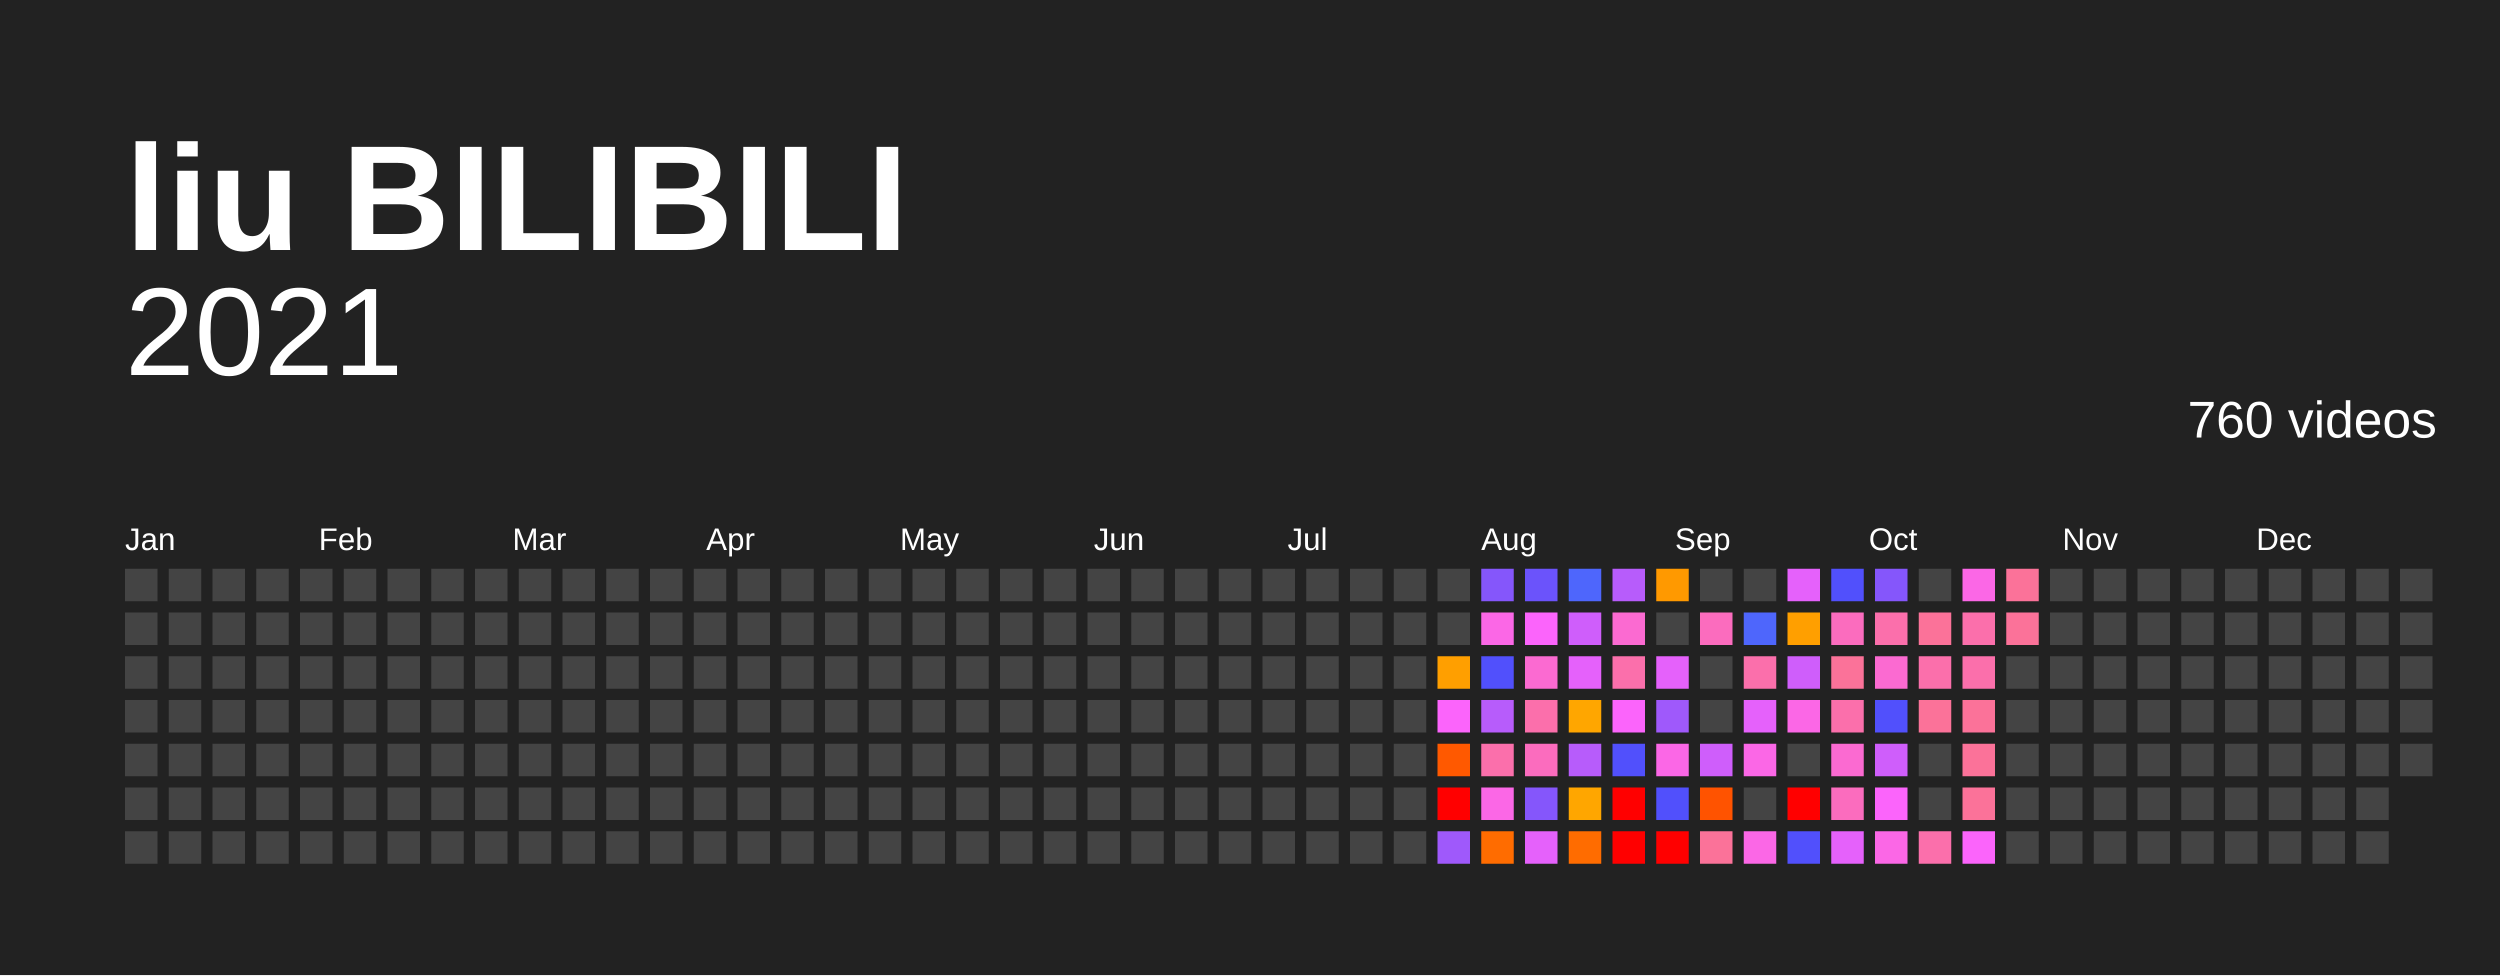
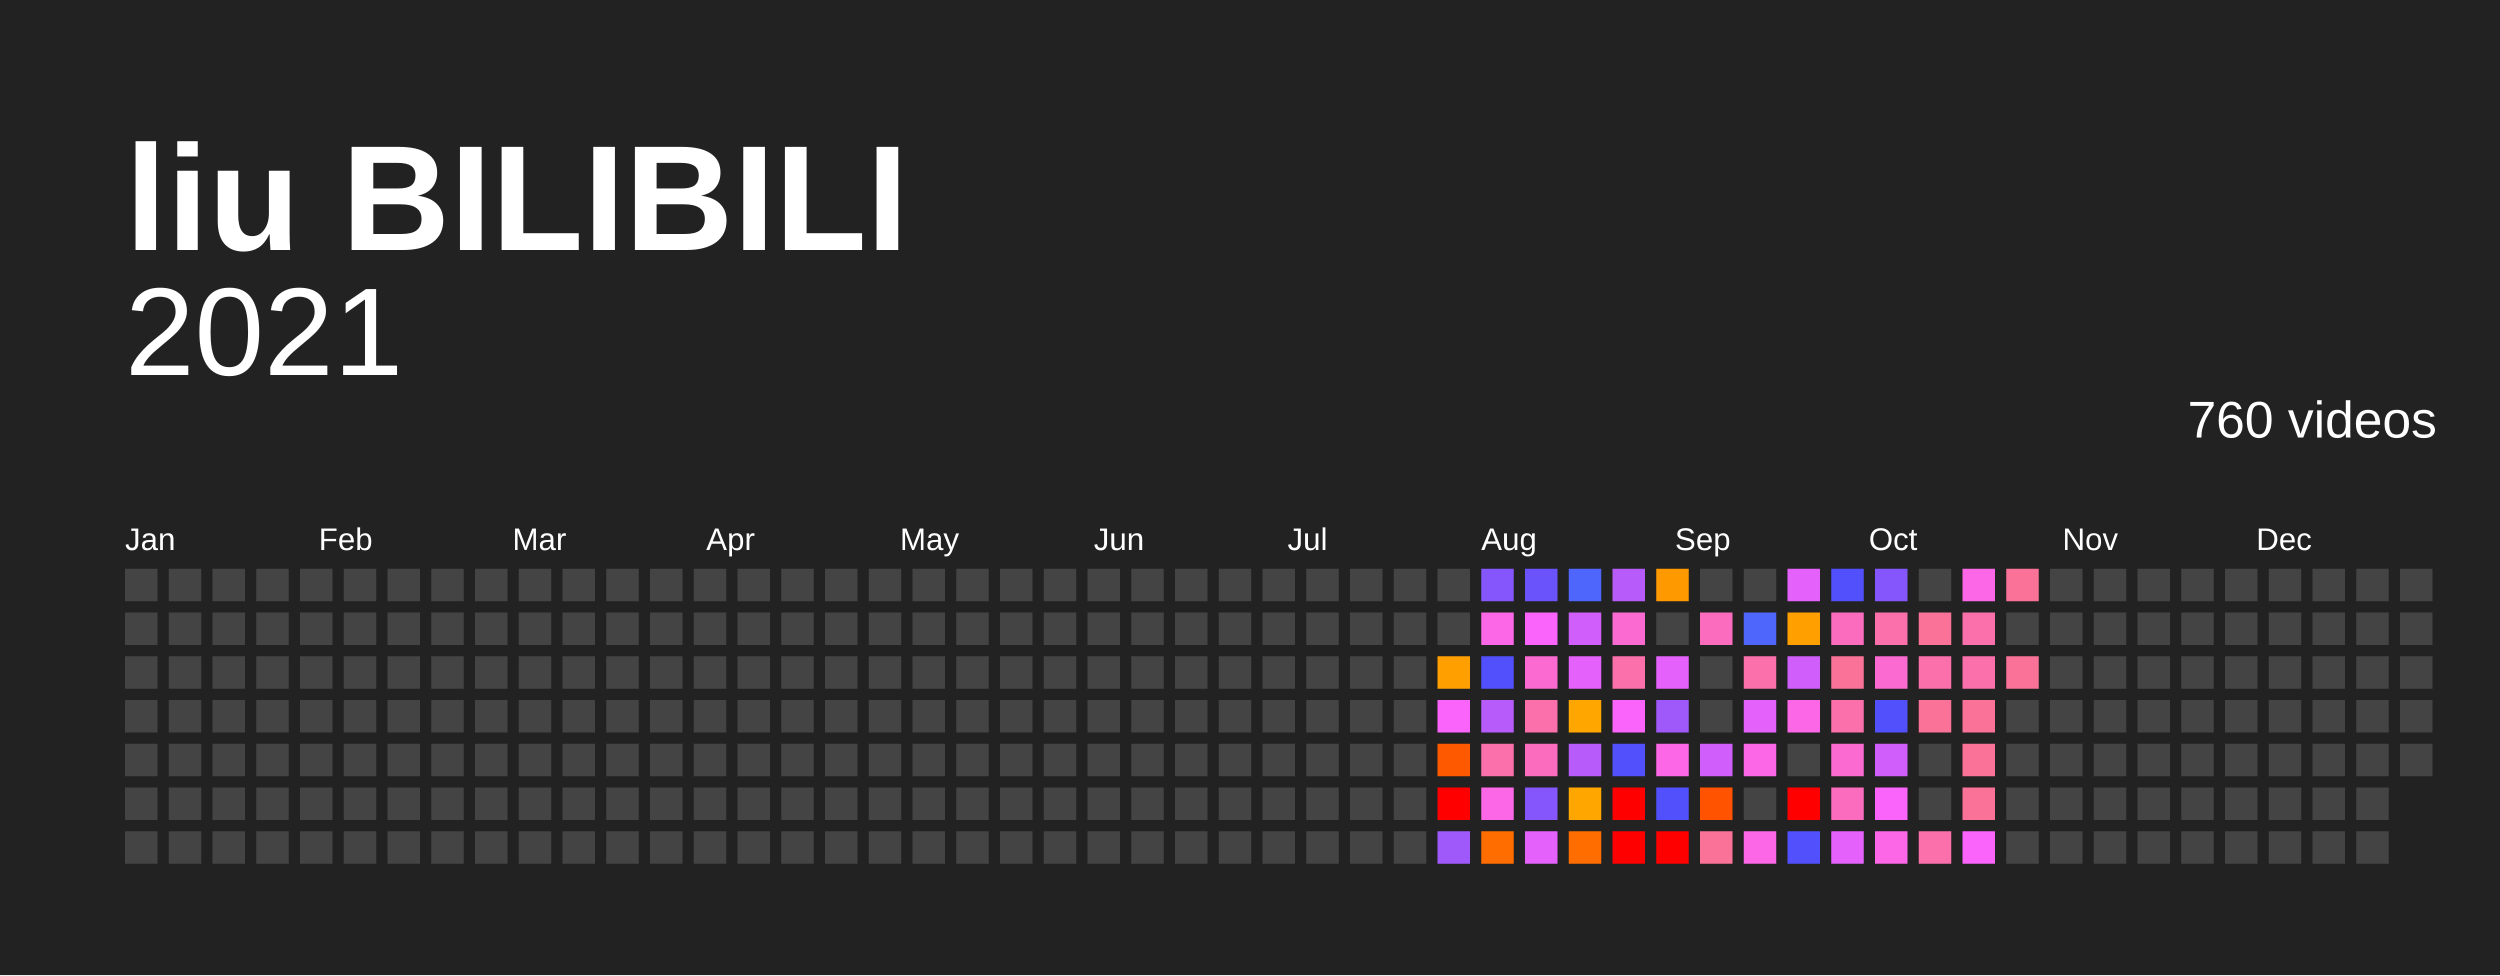
<svg xmlns="http://www.w3.org/2000/svg" baseProfile="full" height="78mm" version="1.1" viewBox="0,0,200,78" width="200mm">
  <defs />
  <rect fill="#222222" height="78" width="200" x="0" y="0" />
  <text fill="#FFFFFF" style="font-size:12px; font-family:Arial; font-weight:bold;" x="10" y="20">liu BILIBILI</text>
  <text alignment-baseline="hanging" fill="#FFFFFF" style="font-size:10.0px; font-family:Arial;" x="10" y="30">2021</text>
  <text alignment-baseline="hanging" fill="#FFFFFF" style="font-size:4.125px; font-family:Arial;" x="175" y="35">760 videos</text>
  <text fill="#FFFFFF" style="font-size:2.5px; font-family:Arial" x="10.0" y="44">Jan</text>
  <text fill="#FFFFFF" style="font-size:2.5px; font-family:Arial" x="25.5" y="44">Feb</text>
  <text fill="#FFFFFF" style="font-size:2.5px; font-family:Arial" x="41.0" y="44">Mar</text>
  <text fill="#FFFFFF" style="font-size:2.5px; font-family:Arial" x="56.5" y="44">Apr</text>
  <text fill="#FFFFFF" style="font-size:2.5px; font-family:Arial" x="72.0" y="44">May</text>
  <text fill="#FFFFFF" style="font-size:2.5px; font-family:Arial" x="87.5" y="44">Jun</text>
  <text fill="#FFFFFF" style="font-size:2.5px; font-family:Arial" x="103.0" y="44">Jul</text>
  <text fill="#FFFFFF" style="font-size:2.5px; font-family:Arial" x="118.5" y="44">Aug</text>
  <text fill="#FFFFFF" style="font-size:2.5px; font-family:Arial" x="134.0" y="44">Sep</text>
  <text fill="#FFFFFF" style="font-size:2.5px; font-family:Arial" x="149.5" y="44">Oct</text>
  <text fill="#FFFFFF" style="font-size:2.5px; font-family:Arial" x="165.0" y="44">Nov</text>
  <text fill="#FFFFFF" style="font-size:2.5px; font-family:Arial" x="180.5" y="44">Dec</text>
  <rect fill="#444444" height="2.6" width="2.6" x="10.0" y="45.5" />
  <rect fill="#444444" height="2.6" width="2.6" x="10.0" y="49.0" />
  <rect fill="#444444" height="2.6" width="2.6" x="10.0" y="52.5" />
  <rect fill="#444444" height="2.6" width="2.6" x="10.0" y="56.0" />
  <rect fill="#444444" height="2.6" width="2.6" x="10.0" y="59.5" />
  <rect fill="#444444" height="2.6" width="2.6" x="10.0" y="63.0" />
  <rect fill="#444444" height="2.6" width="2.6" x="10.0" y="66.5" />
  <rect fill="#444444" height="2.6" width="2.6" x="13.5" y="45.5" />
  <rect fill="#444444" height="2.6" width="2.6" x="13.5" y="49.0" />
  <rect fill="#444444" height="2.6" width="2.6" x="13.5" y="52.5" />
  <rect fill="#444444" height="2.6" width="2.6" x="13.5" y="56.0" />
  <rect fill="#444444" height="2.6" width="2.6" x="13.5" y="59.5" />
  <rect fill="#444444" height="2.6" width="2.6" x="13.5" y="63.0" />
  <rect fill="#444444" height="2.6" width="2.6" x="13.5" y="66.5" />
  <rect fill="#444444" height="2.6" width="2.6" x="17.0" y="45.5" />
  <rect fill="#444444" height="2.6" width="2.6" x="17.0" y="49.0" />
  <rect fill="#444444" height="2.6" width="2.6" x="17.0" y="52.5" />
  <rect fill="#444444" height="2.6" width="2.6" x="17.0" y="56.0" />
  <rect fill="#444444" height="2.6" width="2.6" x="17.0" y="59.5" />
  <rect fill="#444444" height="2.6" width="2.6" x="17.0" y="63.0" />
  <rect fill="#444444" height="2.6" width="2.6" x="17.0" y="66.5" />
  <rect fill="#444444" height="2.6" width="2.6" x="20.5" y="45.5" />
  <rect fill="#444444" height="2.6" width="2.6" x="20.5" y="49.0" />
  <rect fill="#444444" height="2.6" width="2.6" x="20.5" y="52.5" />
  <rect fill="#444444" height="2.6" width="2.6" x="20.5" y="56.0" />
  <rect fill="#444444" height="2.6" width="2.6" x="20.5" y="59.5" />
  <rect fill="#444444" height="2.6" width="2.6" x="20.5" y="63.0" />
  <rect fill="#444444" height="2.6" width="2.6" x="20.5" y="66.5" />
  <rect fill="#444444" height="2.6" width="2.6" x="24.0" y="45.5" />
  <rect fill="#444444" height="2.6" width="2.6" x="24.0" y="49.0" />
  <rect fill="#444444" height="2.6" width="2.6" x="24.0" y="52.5" />
  <rect fill="#444444" height="2.6" width="2.6" x="24.0" y="56.0" />
  <rect fill="#444444" height="2.6" width="2.6" x="24.0" y="59.5" />
  <rect fill="#444444" height="2.6" width="2.6" x="24.0" y="63.0" />
  <rect fill="#444444" height="2.6" width="2.6" x="24.0" y="66.5" />
  <rect fill="#444444" height="2.6" width="2.6" x="27.5" y="45.5" />
  <rect fill="#444444" height="2.6" width="2.6" x="27.5" y="49.0" />
  <rect fill="#444444" height="2.6" width="2.6" x="27.5" y="52.5" />
  <rect fill="#444444" height="2.6" width="2.6" x="27.5" y="56.0" />
  <rect fill="#444444" height="2.6" width="2.6" x="27.5" y="59.5" />
  <rect fill="#444444" height="2.6" width="2.6" x="27.5" y="63.0" />
  <rect fill="#444444" height="2.6" width="2.6" x="27.5" y="66.5" />
  <rect fill="#444444" height="2.6" width="2.6" x="31.0" y="45.5" />
  <rect fill="#444444" height="2.6" width="2.6" x="31.0" y="49.0" />
  <rect fill="#444444" height="2.6" width="2.6" x="31.0" y="52.5" />
  <rect fill="#444444" height="2.6" width="2.6" x="31.0" y="56.0" />
  <rect fill="#444444" height="2.6" width="2.6" x="31.0" y="59.5" />
  <rect fill="#444444" height="2.6" width="2.6" x="31.0" y="63.0" />
  <rect fill="#444444" height="2.6" width="2.6" x="31.0" y="66.5" />
  <rect fill="#444444" height="2.6" width="2.6" x="34.5" y="45.5" />
  <rect fill="#444444" height="2.6" width="2.6" x="34.5" y="49.0" />
  <rect fill="#444444" height="2.6" width="2.6" x="34.5" y="52.5" />
  <rect fill="#444444" height="2.6" width="2.6" x="34.5" y="56.0" />
  <rect fill="#444444" height="2.6" width="2.6" x="34.5" y="59.5" />
  <rect fill="#444444" height="2.6" width="2.6" x="34.5" y="63.0" />
  <rect fill="#444444" height="2.6" width="2.6" x="34.5" y="66.5" />
  <rect fill="#444444" height="2.6" width="2.6" x="38.0" y="45.5" />
  <rect fill="#444444" height="2.6" width="2.6" x="38.0" y="49.0" />
  <rect fill="#444444" height="2.6" width="2.6" x="38.0" y="52.5" />
  <rect fill="#444444" height="2.6" width="2.6" x="38.0" y="56.0" />
  <rect fill="#444444" height="2.6" width="2.6" x="38.0" y="59.5" />
  <rect fill="#444444" height="2.6" width="2.6" x="38.0" y="63.0" />
  <rect fill="#444444" height="2.6" width="2.6" x="38.0" y="66.5" />
  <rect fill="#444444" height="2.6" width="2.6" x="41.5" y="45.5" />
  <rect fill="#444444" height="2.6" width="2.6" x="41.5" y="49.0" />
  <rect fill="#444444" height="2.6" width="2.6" x="41.5" y="52.5" />
  <rect fill="#444444" height="2.6" width="2.6" x="41.5" y="56.0" />
  <rect fill="#444444" height="2.6" width="2.6" x="41.5" y="59.5" />
  <rect fill="#444444" height="2.6" width="2.6" x="41.5" y="63.0" />
  <rect fill="#444444" height="2.6" width="2.6" x="41.5" y="66.5" />
  <rect fill="#444444" height="2.6" width="2.6" x="45.0" y="45.5" />
  <rect fill="#444444" height="2.6" width="2.6" x="45.0" y="49.0" />
  <rect fill="#444444" height="2.6" width="2.6" x="45.0" y="52.5" />
  <rect fill="#444444" height="2.6" width="2.6" x="45.0" y="56.0" />
  <rect fill="#444444" height="2.6" width="2.6" x="45.0" y="59.5" />
  <rect fill="#444444" height="2.6" width="2.6" x="45.0" y="63.0" />
  <rect fill="#444444" height="2.6" width="2.6" x="45.0" y="66.5" />
  <rect fill="#444444" height="2.6" width="2.6" x="48.5" y="45.5" />
  <rect fill="#444444" height="2.6" width="2.6" x="48.5" y="49.0" />
  <rect fill="#444444" height="2.6" width="2.6" x="48.5" y="52.5" />
  <rect fill="#444444" height="2.6" width="2.6" x="48.5" y="56.0" />
  <rect fill="#444444" height="2.6" width="2.6" x="48.5" y="59.5" />
  <rect fill="#444444" height="2.6" width="2.6" x="48.5" y="63.0" />
  <rect fill="#444444" height="2.6" width="2.6" x="48.5" y="66.5" />
  <rect fill="#444444" height="2.6" width="2.6" x="52.0" y="45.5" />
  <rect fill="#444444" height="2.6" width="2.6" x="52.0" y="49.0" />
  <rect fill="#444444" height="2.6" width="2.6" x="52.0" y="52.5" />
  <rect fill="#444444" height="2.6" width="2.6" x="52.0" y="56.0" />
  <rect fill="#444444" height="2.6" width="2.6" x="52.0" y="59.5" />
  <rect fill="#444444" height="2.6" width="2.6" x="52.0" y="63.0" />
  <rect fill="#444444" height="2.6" width="2.6" x="52.0" y="66.5" />
  <rect fill="#444444" height="2.6" width="2.6" x="55.5" y="45.5" />
  <rect fill="#444444" height="2.6" width="2.6" x="55.5" y="49.0" />
  <rect fill="#444444" height="2.6" width="2.6" x="55.5" y="52.5" />
  <rect fill="#444444" height="2.6" width="2.6" x="55.5" y="56.0" />
  <rect fill="#444444" height="2.6" width="2.6" x="55.5" y="59.5" />
  <rect fill="#444444" height="2.6" width="2.6" x="55.5" y="63.0" />
  <rect fill="#444444" height="2.6" width="2.6" x="55.5" y="66.5" />
  <rect fill="#444444" height="2.6" width="2.6" x="59.0" y="45.5" />
  <rect fill="#444444" height="2.6" width="2.6" x="59.0" y="49.0" />
  <rect fill="#444444" height="2.6" width="2.6" x="59.0" y="52.5" />
  <rect fill="#444444" height="2.6" width="2.6" x="59.0" y="56.0" />
  <rect fill="#444444" height="2.6" width="2.6" x="59.0" y="59.5" />
  <rect fill="#444444" height="2.6" width="2.6" x="59.0" y="63.0" />
  <rect fill="#444444" height="2.6" width="2.6" x="59.0" y="66.5" />
  <rect fill="#444444" height="2.6" width="2.6" x="62.5" y="45.5" />
  <rect fill="#444444" height="2.6" width="2.6" x="62.5" y="49.0" />
  <rect fill="#444444" height="2.6" width="2.6" x="62.5" y="52.5" />
  <rect fill="#444444" height="2.6" width="2.6" x="62.5" y="56.0" />
  <rect fill="#444444" height="2.6" width="2.6" x="62.5" y="59.5" />
  <rect fill="#444444" height="2.6" width="2.6" x="62.5" y="63.0" />
  <rect fill="#444444" height="2.6" width="2.6" x="62.5" y="66.5" />
  <rect fill="#444444" height="2.6" width="2.6" x="66.0" y="45.5" />
  <rect fill="#444444" height="2.6" width="2.6" x="66.0" y="49.0" />
  <rect fill="#444444" height="2.6" width="2.6" x="66.0" y="52.5" />
  <rect fill="#444444" height="2.6" width="2.6" x="66.0" y="56.0" />
  <rect fill="#444444" height="2.6" width="2.6" x="66.0" y="59.5" />
  <rect fill="#444444" height="2.6" width="2.6" x="66.0" y="63.0" />
  <rect fill="#444444" height="2.6" width="2.6" x="66.0" y="66.5" />
  <rect fill="#444444" height="2.6" width="2.6" x="69.5" y="45.5" />
  <rect fill="#444444" height="2.6" width="2.6" x="69.5" y="49.0" />
  <rect fill="#444444" height="2.6" width="2.6" x="69.5" y="52.5" />
  <rect fill="#444444" height="2.6" width="2.6" x="69.5" y="56.0" />
  <rect fill="#444444" height="2.6" width="2.6" x="69.5" y="59.5" />
  <rect fill="#444444" height="2.6" width="2.6" x="69.5" y="63.0" />
  <rect fill="#444444" height="2.6" width="2.6" x="69.5" y="66.5" />
  <rect fill="#444444" height="2.6" width="2.6" x="73.0" y="45.5" />
  <rect fill="#444444" height="2.6" width="2.6" x="73.0" y="49.0" />
  <rect fill="#444444" height="2.6" width="2.6" x="73.0" y="52.5" />
  <rect fill="#444444" height="2.6" width="2.6" x="73.0" y="56.0" />
  <rect fill="#444444" height="2.6" width="2.6" x="73.0" y="59.5" />
  <rect fill="#444444" height="2.6" width="2.6" x="73.0" y="63.0" />
  <rect fill="#444444" height="2.6" width="2.6" x="73.0" y="66.5" />
  <rect fill="#444444" height="2.6" width="2.6" x="76.5" y="45.5" />
  <rect fill="#444444" height="2.6" width="2.6" x="76.5" y="49.0" />
  <rect fill="#444444" height="2.6" width="2.6" x="76.5" y="52.5" />
  <rect fill="#444444" height="2.6" width="2.6" x="76.5" y="56.0" />
  <rect fill="#444444" height="2.6" width="2.6" x="76.5" y="59.5" />
  <rect fill="#444444" height="2.6" width="2.6" x="76.5" y="63.0" />
  <rect fill="#444444" height="2.6" width="2.6" x="76.5" y="66.5" />
  <rect fill="#444444" height="2.6" width="2.6" x="80.0" y="45.5" />
  <rect fill="#444444" height="2.6" width="2.6" x="80.0" y="49.0" />
  <rect fill="#444444" height="2.6" width="2.6" x="80.0" y="52.5" />
  <rect fill="#444444" height="2.6" width="2.6" x="80.0" y="56.0" />
  <rect fill="#444444" height="2.6" width="2.6" x="80.0" y="59.5" />
  <rect fill="#444444" height="2.6" width="2.6" x="80.0" y="63.0" />
  <rect fill="#444444" height="2.6" width="2.6" x="80.0" y="66.5" />
  <rect fill="#444444" height="2.6" width="2.6" x="83.5" y="45.5" />
  <rect fill="#444444" height="2.6" width="2.6" x="83.5" y="49.0" />
  <rect fill="#444444" height="2.6" width="2.6" x="83.5" y="52.5" />
  <rect fill="#444444" height="2.6" width="2.6" x="83.5" y="56.0" />
  <rect fill="#444444" height="2.6" width="2.6" x="83.5" y="59.5" />
  <rect fill="#444444" height="2.6" width="2.6" x="83.5" y="63.0" />
  <rect fill="#444444" height="2.6" width="2.6" x="83.5" y="66.5" />
  <rect fill="#444444" height="2.6" width="2.6" x="87.0" y="45.5" />
  <rect fill="#444444" height="2.6" width="2.6" x="87.0" y="49.0" />
  <rect fill="#444444" height="2.6" width="2.6" x="87.0" y="52.5" />
  <rect fill="#444444" height="2.6" width="2.6" x="87.0" y="56.0" />
  <rect fill="#444444" height="2.6" width="2.6" x="87.0" y="59.5" />
  <rect fill="#444444" height="2.6" width="2.6" x="87.0" y="63.0" />
  <rect fill="#444444" height="2.6" width="2.6" x="87.0" y="66.5" />
  <rect fill="#444444" height="2.6" width="2.6" x="90.5" y="45.5" />
  <rect fill="#444444" height="2.6" width="2.6" x="90.5" y="49.0" />
  <rect fill="#444444" height="2.6" width="2.6" x="90.5" y="52.5" />
  <rect fill="#444444" height="2.6" width="2.6" x="90.5" y="56.0" />
  <rect fill="#444444" height="2.6" width="2.6" x="90.5" y="59.5" />
  <rect fill="#444444" height="2.6" width="2.6" x="90.5" y="63.0" />
  <rect fill="#444444" height="2.6" width="2.6" x="90.5" y="66.5" />
  <rect fill="#444444" height="2.6" width="2.6" x="94.0" y="45.5" />
  <rect fill="#444444" height="2.6" width="2.6" x="94.0" y="49.0" />
  <rect fill="#444444" height="2.6" width="2.6" x="94.0" y="52.5" />
  <rect fill="#444444" height="2.6" width="2.6" x="94.0" y="56.0" />
  <rect fill="#444444" height="2.6" width="2.6" x="94.0" y="59.5" />
  <rect fill="#444444" height="2.6" width="2.6" x="94.0" y="63.0" />
  <rect fill="#444444" height="2.6" width="2.6" x="94.0" y="66.5" />
  <rect fill="#444444" height="2.6" width="2.6" x="97.5" y="45.5" />
  <rect fill="#444444" height="2.6" width="2.6" x="97.5" y="49.0" />
  <rect fill="#444444" height="2.6" width="2.6" x="97.5" y="52.5" />
  <rect fill="#444444" height="2.6" width="2.6" x="97.5" y="56.0" />
  <rect fill="#444444" height="2.6" width="2.6" x="97.5" y="59.5" />
  <rect fill="#444444" height="2.6" width="2.6" x="97.5" y="63.0" />
  <rect fill="#444444" height="2.6" width="2.6" x="97.5" y="66.5" />
  <rect fill="#444444" height="2.6" width="2.6" x="101.0" y="45.5" />
  <rect fill="#444444" height="2.6" width="2.6" x="101.0" y="49.0" />
  <rect fill="#444444" height="2.6" width="2.6" x="101.0" y="52.5" />
  <rect fill="#444444" height="2.6" width="2.6" x="101.0" y="56.0" />
  <rect fill="#444444" height="2.6" width="2.6" x="101.0" y="59.5" />
  <rect fill="#444444" height="2.6" width="2.6" x="101.0" y="63.0" />
  <rect fill="#444444" height="2.6" width="2.6" x="101.0" y="66.5" />
  <rect fill="#444444" height="2.6" width="2.6" x="104.5" y="45.5" />
  <rect fill="#444444" height="2.6" width="2.6" x="104.5" y="49.0" />
  <rect fill="#444444" height="2.6" width="2.6" x="104.5" y="52.5" />
  <rect fill="#444444" height="2.6" width="2.6" x="104.5" y="56.0" />
  <rect fill="#444444" height="2.6" width="2.6" x="104.5" y="59.5" />
  <rect fill="#444444" height="2.6" width="2.6" x="104.5" y="63.0" />
  <rect fill="#444444" height="2.6" width="2.6" x="104.5" y="66.5" />
  <rect fill="#444444" height="2.6" width="2.6" x="108.0" y="45.5" />
  <rect fill="#444444" height="2.6" width="2.6" x="108.0" y="49.0" />
  <rect fill="#444444" height="2.6" width="2.6" x="108.0" y="52.5" />
  <rect fill="#444444" height="2.6" width="2.6" x="108.0" y="56.0" />
  <rect fill="#444444" height="2.6" width="2.6" x="108.0" y="59.5" />
  <rect fill="#444444" height="2.6" width="2.6" x="108.0" y="63.0" />
  <rect fill="#444444" height="2.6" width="2.6" x="108.0" y="66.5" />
  <rect fill="#444444" height="2.6" width="2.6" x="111.5" y="45.5" />
  <rect fill="#444444" height="2.6" width="2.6" x="111.5" y="49.0" />
  <rect fill="#444444" height="2.6" width="2.6" x="111.5" y="52.5" />
  <rect fill="#444444" height="2.6" width="2.6" x="111.5" y="56.0" />
  <rect fill="#444444" height="2.6" width="2.6" x="111.5" y="59.5" />
  <rect fill="#444444" height="2.6" width="2.6" x="111.5" y="63.0" />
  <rect fill="#444444" height="2.6" width="2.6" x="111.5" y="66.5" />
  <rect fill="#444444" height="2.6" width="2.6" x="115.0" y="45.5" />
  <rect fill="#444444" height="2.6" width="2.6" x="115.0" y="49.0" />
  <rect fill="#ff9f00" height="2.6" width="2.6" x="115.0" y="52.5" />
  <rect fill="#fb64fb" height="2.6" width="2.6" x="115.0" y="56.0" />
  <rect fill="#ff5900" height="2.6" width="2.6" x="115.0" y="59.5" />
  <rect fill="red" height="2.6" width="2.6" x="115.0" y="63.0" />
  <rect fill="#9f59fb" height="2.6" width="2.6" x="115.0" y="66.5" />
  <rect fill="#8556fb" height="2.6" width="2.6" x="118.5" y="45.5" />
  <rect fill="#fb67e6" height="2.6" width="2.6" x="118.5" y="49.0" />
  <rect fill="#5150fc" height="2.6" width="2.6" x="118.5" y="52.5" />
  <rect fill="#b75cfb" height="2.6" width="2.6" x="118.5" y="56.0" />
  <rect fill="#fb6fab" height="2.6" width="2.6" x="118.5" y="59.5" />
  <rect fill="#fb67e6" height="2.6" width="2.6" x="118.5" y="63.0" />
  <rect fill="#ff6c00" height="2.6" width="2.6" x="118.5" y="66.5" />
  <rect fill="#6b53fb" height="2.6" width="2.6" x="122.0" y="45.5" />
  <rect fill="#fb64fb" height="2.6" width="2.6" x="122.0" y="49.0" />
  <rect fill="#fb6ad1" height="2.6" width="2.6" x="122.0" y="52.5" />
  <rect fill="#fb6fab" height="2.6" width="2.6" x="122.0" y="56.0" />
  <rect fill="#fb6cbe" height="2.6" width="2.6" x="122.0" y="59.5" />
  <rect fill="#8556fb" height="2.6" width="2.6" x="122.0" y="63.0" />
  <rect fill="#e561fb" height="2.6" width="2.6" x="122.0" y="66.5" />
  <rect fill="#4e66fc" height="2.6" width="2.6" x="125.5" y="45.5" />
  <rect fill="#cf5efb" height="2.6" width="2.6" x="125.5" y="49.0" />
  <rect fill="#e561fb" height="2.6" width="2.6" x="125.5" y="52.5" />
  <rect fill="#ffa600" height="2.6" width="2.6" x="125.5" y="56.0" />
  <rect fill="#b75cfb" height="2.6" width="2.6" x="125.5" y="59.5" />
  <rect fill="#ffa600" height="2.6" width="2.6" x="125.5" y="63.0" />
  <rect fill="#ff6c00" height="2.6" width="2.6" x="125.5" y="66.5" />
  <rect fill="#b75cfb" height="2.6" width="2.6" x="129.0" y="45.5" />
  <rect fill="#fb6ad1" height="2.6" width="2.6" x="129.0" y="49.0" />
  <rect fill="#fb6fab" height="2.6" width="2.6" x="129.0" y="52.5" />
  <rect fill="#fb64fb" height="2.6" width="2.6" x="129.0" y="56.0" />
  <rect fill="#5150fc" height="2.6" width="2.6" x="129.0" y="59.5" />
  <rect fill="red" height="2.6" width="2.6" x="129.0" y="63.0" />
  <rect fill="red" height="2.6" width="2.6" x="129.0" y="66.5" />
  <rect fill="#ff9900" height="2.6" width="2.6" x="132.5" y="45.5" />
  <rect fill="#444444" height="2.6" width="2.6" x="132.5" y="49.0" />
  <rect fill="#e561fb" height="2.6" width="2.6" x="132.5" y="52.5" />
  <rect fill="#9f59fb" height="2.6" width="2.6" x="132.5" y="56.0" />
  <rect fill="#fb67e6" height="2.6" width="2.6" x="132.5" y="59.5" />
  <rect fill="#5150fc" height="2.6" width="2.6" x="132.5" y="63.0" />
  <rect fill="red" height="2.6" width="2.6" x="132.5" y="66.5" />
  <rect fill="#444444" height="2.6" width="2.6" x="136.0" y="45.5" />
  <rect fill="#fb6cbe" height="2.6" width="2.6" x="136.0" y="49.0" />
  <rect fill="#444444" height="2.6" width="2.6" x="136.0" y="52.5" />
  <rect fill="#444444" height="2.6" width="2.6" x="136.0" y="56.0" />
  <rect fill="#cf5efb" height="2.6" width="2.6" x="136.0" y="59.5" />
  <rect fill="#ff5300" height="2.6" width="2.6" x="136.0" y="63.0" />
  <rect fill="#fb7299" height="2.6" width="2.6" x="136.0" y="66.5" />
  <rect fill="#444444" height="2.6" width="2.6" x="139.5" y="45.5" />
  <rect fill="#4e66fc" height="2.6" width="2.6" x="139.5" y="49.0" />
  <rect fill="#fb6fab" height="2.6" width="2.6" x="139.5" y="52.5" />
  <rect fill="#e561fb" height="2.6" width="2.6" x="139.5" y="56.0" />
  <rect fill="#fb67e6" height="2.6" width="2.6" x="139.5" y="59.5" />
  <rect fill="#444444" height="2.6" width="2.6" x="139.5" y="63.0" />
  <rect fill="#fb67e6" height="2.6" width="2.6" x="139.5" y="66.5" />
  <rect fill="#e561fb" height="2.6" width="2.6" x="143.0" y="45.5" />
  <rect fill="#ff9f00" height="2.6" width="2.6" x="143.0" y="49.0" />
  <rect fill="#cf5efb" height="2.6" width="2.6" x="143.0" y="52.5" />
  <rect fill="#fb67e6" height="2.6" width="2.6" x="143.0" y="56.0" />
  <rect fill="#444444" height="2.6" width="2.6" x="143.0" y="59.5" />
  <rect fill="red" height="2.6" width="2.6" x="143.0" y="63.0" />
  <rect fill="#5150fc" height="2.6" width="2.6" x="143.0" y="66.5" />
  <rect fill="#5150fc" height="2.6" width="2.6" x="146.5" y="45.5" />
  <rect fill="#fb6cbe" height="2.6" width="2.6" x="146.5" y="49.0" />
  <rect fill="#fb7299" height="2.6" width="2.6" x="146.5" y="52.5" />
  <rect fill="#fb6fab" height="2.6" width="2.6" x="146.5" y="56.0" />
  <rect fill="#fb6ad1" height="2.6" width="2.6" x="146.5" y="59.5" />
  <rect fill="#fb6cbe" height="2.6" width="2.6" x="146.5" y="63.0" />
  <rect fill="#e561fb" height="2.6" width="2.6" x="146.5" y="66.5" />
  <rect fill="#8556fb" height="2.6" width="2.6" x="150.0" y="45.5" />
  <rect fill="#fb6fab" height="2.6" width="2.6" x="150.0" y="49.0" />
  <rect fill="#fb6ad1" height="2.6" width="2.6" x="150.0" y="52.5" />
  <rect fill="#5150fc" height="2.6" width="2.6" x="150.0" y="56.0" />
  <rect fill="#cf5efb" height="2.6" width="2.6" x="150.0" y="59.5" />
  <rect fill="#fb64fb" height="2.6" width="2.6" x="150.0" y="63.0" />
  <rect fill="#fb67e6" height="2.6" width="2.6" x="150.0" y="66.5" />
  <rect fill="#444444" height="2.6" width="2.6" x="153.5" y="45.5" />
  <rect fill="#fb7299" height="2.6" width="2.6" x="153.5" y="49.0" />
  <rect fill="#fb6fab" height="2.6" width="2.6" x="153.5" y="52.5" />
  <rect fill="#fb7299" height="2.6" width="2.6" x="153.5" y="56.0" />
  <rect fill="#444444" height="2.6" width="2.6" x="153.5" y="59.5" />
  <rect fill="#444444" height="2.6" width="2.6" x="153.5" y="63.0" />
  <rect fill="#fb6fab" height="2.6" width="2.6" x="153.5" y="66.5" />
  <rect fill="#fb67e6" height="2.6" width="2.6" x="157.0" y="45.5" />
  <rect fill="#fb6fab" height="2.6" width="2.6" x="157.0" y="49.0" />
  <rect fill="#fb6fab" height="2.6" width="2.6" x="157.0" y="52.5" />
  <rect fill="#fb7299" height="2.6" width="2.6" x="157.0" y="56.0" />
  <rect fill="#fb7299" height="2.6" width="2.6" x="157.0" y="59.5" />
  <rect fill="#fb7299" height="2.6" width="2.6" x="157.0" y="63.0" />
  <rect fill="#fb64fb" height="2.6" width="2.6" x="157.0" y="66.5" />
  <rect fill="#fb7299" height="2.6" width="2.6" x="160.5" y="45.5" />
-   <rect fill="#fb7299" height="2.6" width="2.6" x="160.5" y="49.0" />
-   <rect fill="#444444" height="2.6" width="2.6" x="160.5" y="52.5" />
+   <rect fill="#444444" height="2.6" width="2.6" x="160.5" y="49.0" />
+   <rect fill="#fb7299" height="2.6" width="2.6" x="160.5" y="52.5" />
  <rect fill="#444444" height="2.6" width="2.6" x="160.5" y="56.0" />
  <rect fill="#444444" height="2.6" width="2.6" x="160.5" y="59.5" />
  <rect fill="#444444" height="2.6" width="2.6" x="160.5" y="63.0" />
  <rect fill="#444444" height="2.6" width="2.6" x="160.5" y="66.5" />
  <rect fill="#444444" height="2.6" width="2.6" x="164.0" y="45.5" />
  <rect fill="#444444" height="2.6" width="2.6" x="164.0" y="49.0" />
  <rect fill="#444444" height="2.6" width="2.6" x="164.0" y="52.5" />
  <rect fill="#444444" height="2.6" width="2.6" x="164.0" y="56.0" />
  <rect fill="#444444" height="2.6" width="2.6" x="164.0" y="59.5" />
  <rect fill="#444444" height="2.6" width="2.6" x="164.0" y="63.0" />
  <rect fill="#444444" height="2.6" width="2.6" x="164.0" y="66.5" />
  <rect fill="#444444" height="2.6" width="2.6" x="167.5" y="45.5" />
  <rect fill="#444444" height="2.6" width="2.6" x="167.5" y="49.0" />
  <rect fill="#444444" height="2.6" width="2.6" x="167.5" y="52.5" />
  <rect fill="#444444" height="2.6" width="2.6" x="167.5" y="56.0" />
  <rect fill="#444444" height="2.6" width="2.6" x="167.5" y="59.5" />
  <rect fill="#444444" height="2.6" width="2.6" x="167.5" y="63.0" />
  <rect fill="#444444" height="2.6" width="2.6" x="167.5" y="66.5" />
  <rect fill="#444444" height="2.6" width="2.6" x="171.0" y="45.5" />
  <rect fill="#444444" height="2.6" width="2.6" x="171.0" y="49.0" />
  <rect fill="#444444" height="2.6" width="2.6" x="171.0" y="52.5" />
  <rect fill="#444444" height="2.6" width="2.6" x="171.0" y="56.0" />
  <rect fill="#444444" height="2.6" width="2.6" x="171.0" y="59.5" />
  <rect fill="#444444" height="2.6" width="2.6" x="171.0" y="63.0" />
  <rect fill="#444444" height="2.6" width="2.6" x="171.0" y="66.5" />
  <rect fill="#444444" height="2.6" width="2.6" x="174.5" y="45.5" />
  <rect fill="#444444" height="2.6" width="2.6" x="174.5" y="49.0" />
  <rect fill="#444444" height="2.6" width="2.6" x="174.5" y="52.5" />
  <rect fill="#444444" height="2.6" width="2.6" x="174.5" y="56.0" />
  <rect fill="#444444" height="2.6" width="2.6" x="174.5" y="59.5" />
  <rect fill="#444444" height="2.6" width="2.6" x="174.5" y="63.0" />
  <rect fill="#444444" height="2.6" width="2.6" x="174.5" y="66.5" />
  <rect fill="#444444" height="2.6" width="2.6" x="178.0" y="45.5" />
  <rect fill="#444444" height="2.6" width="2.6" x="178.0" y="49.0" />
  <rect fill="#444444" height="2.6" width="2.6" x="178.0" y="52.5" />
  <rect fill="#444444" height="2.6" width="2.6" x="178.0" y="56.0" />
  <rect fill="#444444" height="2.6" width="2.6" x="178.0" y="59.5" />
  <rect fill="#444444" height="2.6" width="2.6" x="178.0" y="63.0" />
  <rect fill="#444444" height="2.6" width="2.6" x="178.0" y="66.5" />
  <rect fill="#444444" height="2.6" width="2.6" x="181.5" y="45.5" />
  <rect fill="#444444" height="2.6" width="2.6" x="181.5" y="49.0" />
  <rect fill="#444444" height="2.6" width="2.6" x="181.5" y="52.5" />
  <rect fill="#444444" height="2.6" width="2.6" x="181.5" y="56.0" />
  <rect fill="#444444" height="2.6" width="2.6" x="181.5" y="59.5" />
  <rect fill="#444444" height="2.6" width="2.6" x="181.5" y="63.0" />
  <rect fill="#444444" height="2.6" width="2.6" x="181.5" y="66.5" />
  <rect fill="#444444" height="2.6" width="2.6" x="185.0" y="45.5" />
  <rect fill="#444444" height="2.6" width="2.6" x="185.0" y="49.0" />
  <rect fill="#444444" height="2.6" width="2.6" x="185.0" y="52.5" />
  <rect fill="#444444" height="2.6" width="2.6" x="185.0" y="56.0" />
  <rect fill="#444444" height="2.6" width="2.6" x="185.0" y="59.5" />
  <rect fill="#444444" height="2.6" width="2.6" x="185.0" y="63.0" />
  <rect fill="#444444" height="2.6" width="2.6" x="185.0" y="66.5" />
  <rect fill="#444444" height="2.6" width="2.6" x="188.5" y="45.5" />
  <rect fill="#444444" height="2.6" width="2.6" x="188.5" y="49.0" />
  <rect fill="#444444" height="2.6" width="2.6" x="188.5" y="52.5" />
  <rect fill="#444444" height="2.6" width="2.6" x="188.5" y="56.0" />
  <rect fill="#444444" height="2.6" width="2.6" x="188.5" y="59.5" />
  <rect fill="#444444" height="2.6" width="2.6" x="188.5" y="63.0" />
  <rect fill="#444444" height="2.6" width="2.6" x="188.5" y="66.5" />
  <rect fill="#444444" height="2.6" width="2.6" x="192.0" y="45.5" />
  <rect fill="#444444" height="2.6" width="2.6" x="192.0" y="49.0" />
  <rect fill="#444444" height="2.6" width="2.6" x="192.0" y="52.5" />
  <rect fill="#444444" height="2.6" width="2.6" x="192.0" y="56.0" />
  <rect fill="#444444" height="2.6" width="2.6" x="192.0" y="59.5" />
</svg>
